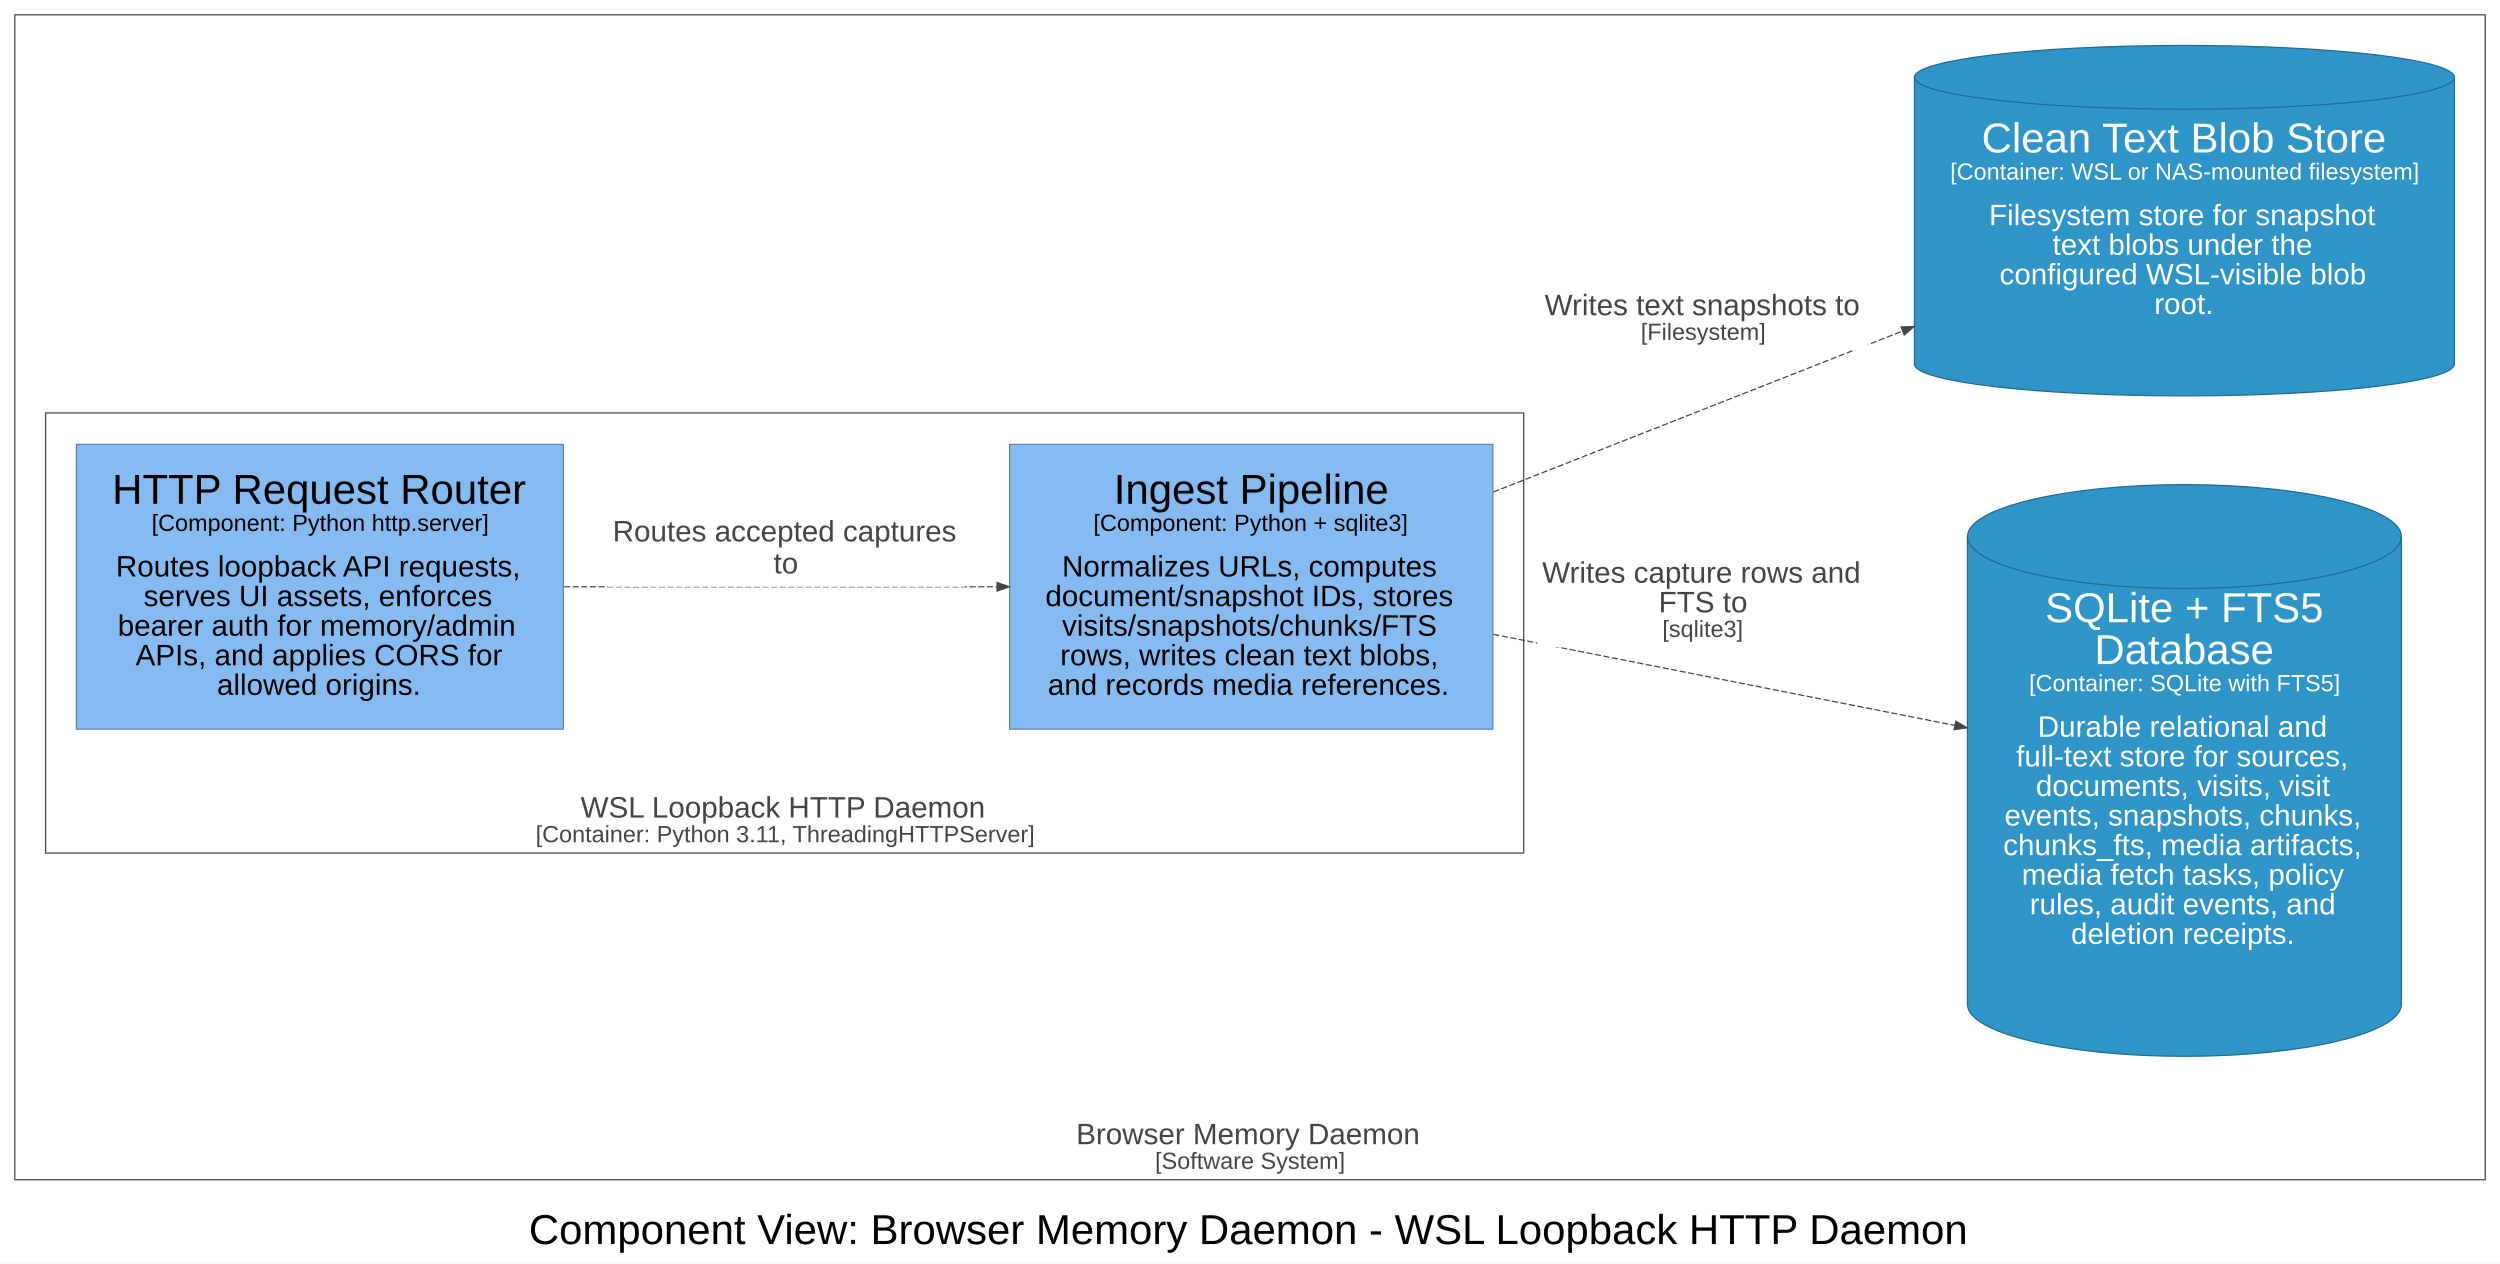
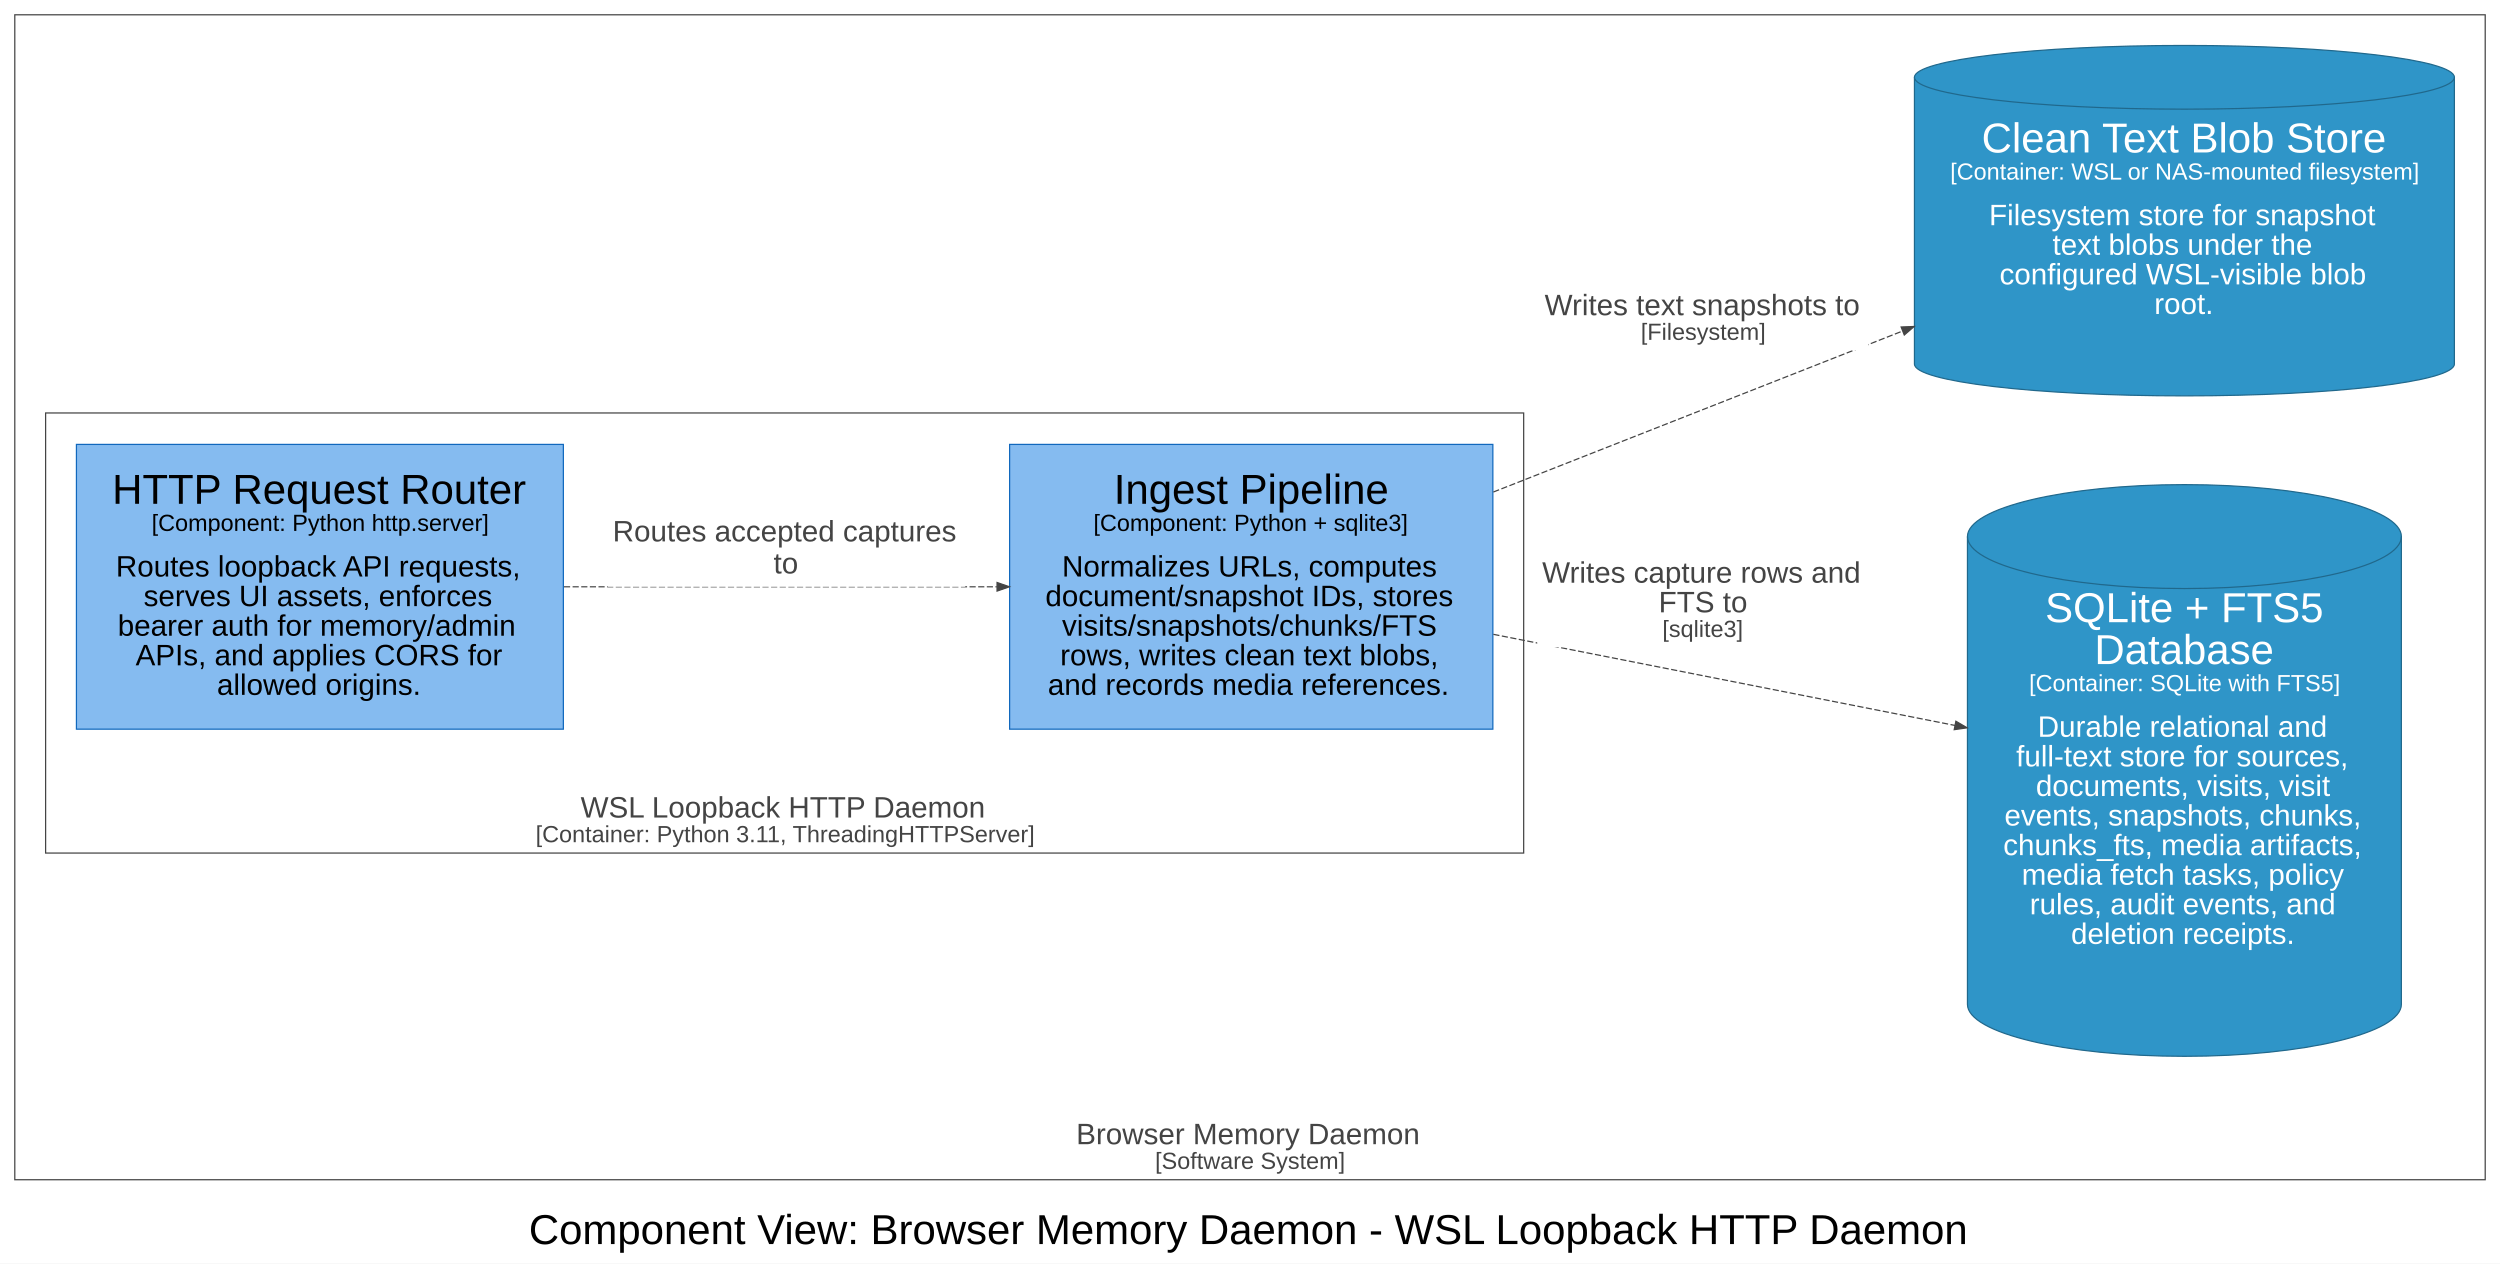
<svg xmlns="http://www.w3.org/2000/svg" width="2028pt" height="1025pt" viewBox="0.00 0.00 2028.00 1025.00">
  <g id="graph0" class="graph" transform="scale(1 1) rotate(0) translate(4 1021)">
    <polygon fill="white" stroke="transparent" points="-4,4 -4,-1021 2024,-1021 2024,4 -4,4" />
    <text text-anchor="start" x="425" y="-11.8" font-family="Arial" font-size="34.00">Component View: Browser Memory Daemon - WSL Loopback HTTP Daemon</text>
    <g id="clust1" class="cluster">
      <polygon fill="none" stroke="#444444" points="8,-64 8,-1009 2012,-1009 2012,-64 8,-64" />
      <text text-anchor="start" x="869" y="-92.8" font-family="Arial" font-size="24.00" fill="#444444">Browser Memory Daemon</text>
      <text text-anchor="start" x="933" y="-72.8" font-family="Arial" font-size="19.00" fill="#444444">[Software System]</text>
    </g>
    <g id="clust2" class="cluster">
      <polygon fill="none" stroke="#444444" points="33,-329 33,-686 1232,-686 1232,-329 33,-329" />
      <text text-anchor="start" x="467" y="-357.8" font-family="Arial" font-size="24.00" fill="#444444">WSL Loopback HTTP Daemon</text>
      <text text-anchor="start" x="430.5" y="-337.8" font-family="Arial" font-size="19.00" fill="#444444">[Container: Python 3.11, ThreadingHTTPServer]</text>
    </g>
    <g id="15" class="node">
-       <polygon fill="#85bbf0" stroke="#5d82a8" points="453,-660.5 58,-660.5 58,-429.5 453,-429.5 453,-660.5" />
+       <polygon fill="#85bbf0" stroke="#1168bd" points="453,-660.5 58,-660.5 58,-429.5 453,-429.5 453,-660.5" />
      <text text-anchor="start" x="87" y="-612.3" font-family="Arial" font-size="34.00" fill="#000000">HTTP Request Router</text>
      <text text-anchor="start" x="119" y="-590.3" font-family="Arial" font-size="19.00" fill="#000000">[Component: Python http.server]</text>
      <text text-anchor="start" x="90" y="-553.3" font-family="Arial" font-size="24.00" fill="#000000">Routes loopback API requests,</text>
      <text text-anchor="start" x="112.5" y="-529.3" font-family="Arial" font-size="24.00" fill="#000000">serves UI assets, enforces</text>
      <text text-anchor="start" x="91.5" y="-505.3" font-family="Arial" font-size="24.00" fill="#000000">bearer auth for memory/admin</text>
      <text text-anchor="start" x="106" y="-481.3" font-family="Arial" font-size="24.00" fill="#000000">APIs, and applies CORS for</text>
      <text text-anchor="start" x="172" y="-457.3" font-family="Arial" font-size="24.00" fill="#000000">allowed origins.</text>
    </g>
    <g id="18" class="node">
-       <polygon fill="#85bbf0" stroke="#5d82a8" points="1207,-660.5 815,-660.5 815,-429.5 1207,-429.5 1207,-660.5" />
+       <polygon fill="#85bbf0" stroke="#1168bd" points="1207,-660.5 815,-660.5 815,-429.5 1207,-429.5 1207,-660.5" />
      <text text-anchor="start" x="899.5" y="-612.3" font-family="Arial" font-size="34.00" fill="#000000">Ingest Pipeline</text>
      <text text-anchor="start" x="883" y="-590.3" font-family="Arial" font-size="19.00" fill="#000000">[Component: Python + sqlite3]</text>
      <text text-anchor="start" x="857.5" y="-553.3" font-family="Arial" font-size="24.00" fill="#000000">Normalizes URLs, computes</text>
      <text text-anchor="start" x="844" y="-529.3" font-family="Arial" font-size="24.00" fill="#000000">document/snapshot IDs, stores</text>
      <text text-anchor="start" x="857.5" y="-505.3" font-family="Arial" font-size="24.00" fill="#000000">visits/snapshots/chunks/FTS</text>
      <text text-anchor="start" x="856" y="-481.3" font-family="Arial" font-size="24.00" fill="#000000">rows, writes clean text blobs,</text>
      <text text-anchor="start" x="846" y="-457.3" font-family="Arial" font-size="24.00" fill="#000000">and records media references.</text>
    </g>
    <g id="63" class="edge">
      <path fill="none" stroke="#444444" stroke-dasharray="5,2" d="M453.49,-545C561.53,-545 695.32,-545 804.65,-545" />
      <polygon fill="#444444" stroke="#444444" points="804.81,-548.5 814.81,-545 804.81,-541.5 804.81,-548.5" />
      <polygon fill="white" stroke="transparent" points="489,-545 489,-605 779,-605 779,-545 489,-545" />
      <text text-anchor="start" x="493" y="-581.8" font-family="Arial" font-size="24.00" fill="#444444">Routes accepted captures</text>
      <text text-anchor="start" x="623.5" y="-555.8" font-family="Arial" font-size="24.00" fill="#444444">to</text>
    </g>
    <g id="27" class="node">
      <path fill="#2f95c8" stroke="#20688c" d="M1944,-585.72C1944,-608.98 1865.11,-627.88 1768,-627.88 1670.89,-627.88 1592,-608.98 1592,-585.72 1592,-585.72 1592,-206.28 1592,-206.28 1592,-183.02 1670.89,-164.12 1768,-164.12 1865.11,-164.12 1944,-183.02 1944,-206.28 1944,-206.28 1944,-585.72 1944,-585.72" />
      <path fill="none" stroke="#20688c" d="M1944,-585.72C1944,-562.45 1865.11,-543.56 1768,-543.56 1670.89,-543.56 1592,-562.45 1592,-585.72" />
      <text text-anchor="start" x="1655" y="-516.3" font-family="Arial" font-size="34.00" fill="#ffffff">SQLite + FTS5</text>
      <text text-anchor="start" x="1695" y="-482.3" font-family="Arial" font-size="34.00" fill="#ffffff">Database</text>
      <text text-anchor="start" x="1642" y="-460.3" font-family="Arial" font-size="19.00" fill="#ffffff">[Container: SQLite with FTS5]</text>
      <text text-anchor="start" x="1649" y="-423.3" font-family="Arial" font-size="24.00" fill="#ffffff">Durable relational and</text>
      <text text-anchor="start" x="1631.5" y="-399.3" font-family="Arial" font-size="24.00" fill="#ffffff">full-text store for sources,</text>
      <text text-anchor="start" x="1647.5" y="-375.3" font-family="Arial" font-size="24.00" fill="#ffffff">documents, visits, visit</text>
      <text text-anchor="start" x="1622" y="-351.3" font-family="Arial" font-size="24.00" fill="#ffffff">events, snapshots, chunks,</text>
      <text text-anchor="start" x="1621" y="-327.3" font-family="Arial" font-size="24.00" fill="#ffffff">chunks_fts, media artifacts,</text>
      <text text-anchor="start" x="1636" y="-303.3" font-family="Arial" font-size="24.00" fill="#ffffff">media fetch tasks, policy</text>
      <text text-anchor="start" x="1642.5" y="-279.3" font-family="Arial" font-size="24.00" fill="#ffffff">rules, audit events, and</text>
      <text text-anchor="start" x="1676" y="-255.3" font-family="Arial" font-size="24.00" fill="#ffffff">deletion receipts.</text>
    </g>
    <g id="70" class="edge">
      <path fill="none" stroke="#444444" stroke-dasharray="5,2" d="M1207.41,-506.44C1322.89,-483.65 1468.26,-454.96 1581.89,-432.53" />
      <polygon fill="#444444" stroke="#444444" points="1582.61,-435.96 1591.74,-430.59 1581.25,-429.09 1582.61,-435.96" />
      <polygon fill="white" stroke="transparent" points="1243,-496 1243,-571 1513,-571 1513,-496 1243,-496" />
      <text text-anchor="start" x="1247" y="-548.3" font-family="Arial" font-size="24.00" fill="#444444">Writes capture rows and</text>
      <text text-anchor="start" x="1341.5" y="-524.3" font-family="Arial" font-size="24.00" fill="#444444">FTS to</text>
      <text text-anchor="start" x="1344.5" y="-504.3" font-family="Arial" font-size="19.00" fill="#444444">[sqlite3]</text>
    </g>
    <g id="28" class="node">
      <path fill="#2f95c8" stroke="#20688c" d="M1987,-958.28C1987,-972.54 1888.84,-984.13 1768,-984.13 1647.16,-984.13 1549,-972.54 1549,-958.28 1549,-958.28 1549,-725.72 1549,-725.72 1549,-711.46 1647.16,-699.87 1768,-699.87 1888.84,-699.87 1987,-711.46 1987,-725.72 1987,-725.72 1987,-958.28 1987,-958.28" />
      <path fill="none" stroke="#20688c" d="M1987,-958.28C1987,-944.03 1888.84,-932.44 1768,-932.44 1647.16,-932.44 1549,-944.03 1549,-958.28" />
      <text text-anchor="start" x="1603.5" y="-897.3" font-family="Arial" font-size="34.00" fill="#ffffff">Clean Text Blob Store</text>
      <text text-anchor="start" x="1578" y="-875.3" font-family="Arial" font-size="19.00" fill="#ffffff">[Container: WSL or NAS-mounted filesystem]</text>
      <text text-anchor="start" x="1609.5" y="-838.3" font-family="Arial" font-size="24.00" fill="#ffffff">Filesystem store for snapshot</text>
      <text text-anchor="start" x="1661" y="-814.3" font-family="Arial" font-size="24.00" fill="#ffffff">text blobs under the</text>
      <text text-anchor="start" x="1618" y="-790.3" font-family="Arial" font-size="24.00" fill="#ffffff">configured WSL-visible blob</text>
      <text text-anchor="start" x="1743.5" y="-766.3" font-family="Arial" font-size="24.00" fill="#ffffff">root.</text>
    </g>
    <g id="71" class="edge">
      <path fill="none" stroke="#444444" stroke-dasharray="5,2" d="M1207.41,-621.87C1308.88,-661.79 1433.44,-710.78 1539.25,-752.41" />
      <polygon fill="#444444" stroke="#444444" points="1538.19,-755.75 1548.78,-756.16 1540.76,-749.24 1538.19,-755.75" />
      <polygon fill="white" stroke="transparent" points="1244.5,-737 1244.5,-788 1511.5,-788 1511.5,-737 1244.5,-737" />
      <text text-anchor="start" x="1249" y="-765.3" font-family="Arial" font-size="24.00" fill="#444444">Writes text snapshots to</text>
      <text text-anchor="start" x="1327" y="-745.3" font-family="Arial" font-size="19.00" fill="#444444">[Filesystem]</text>
    </g>
  </g>
</svg>
